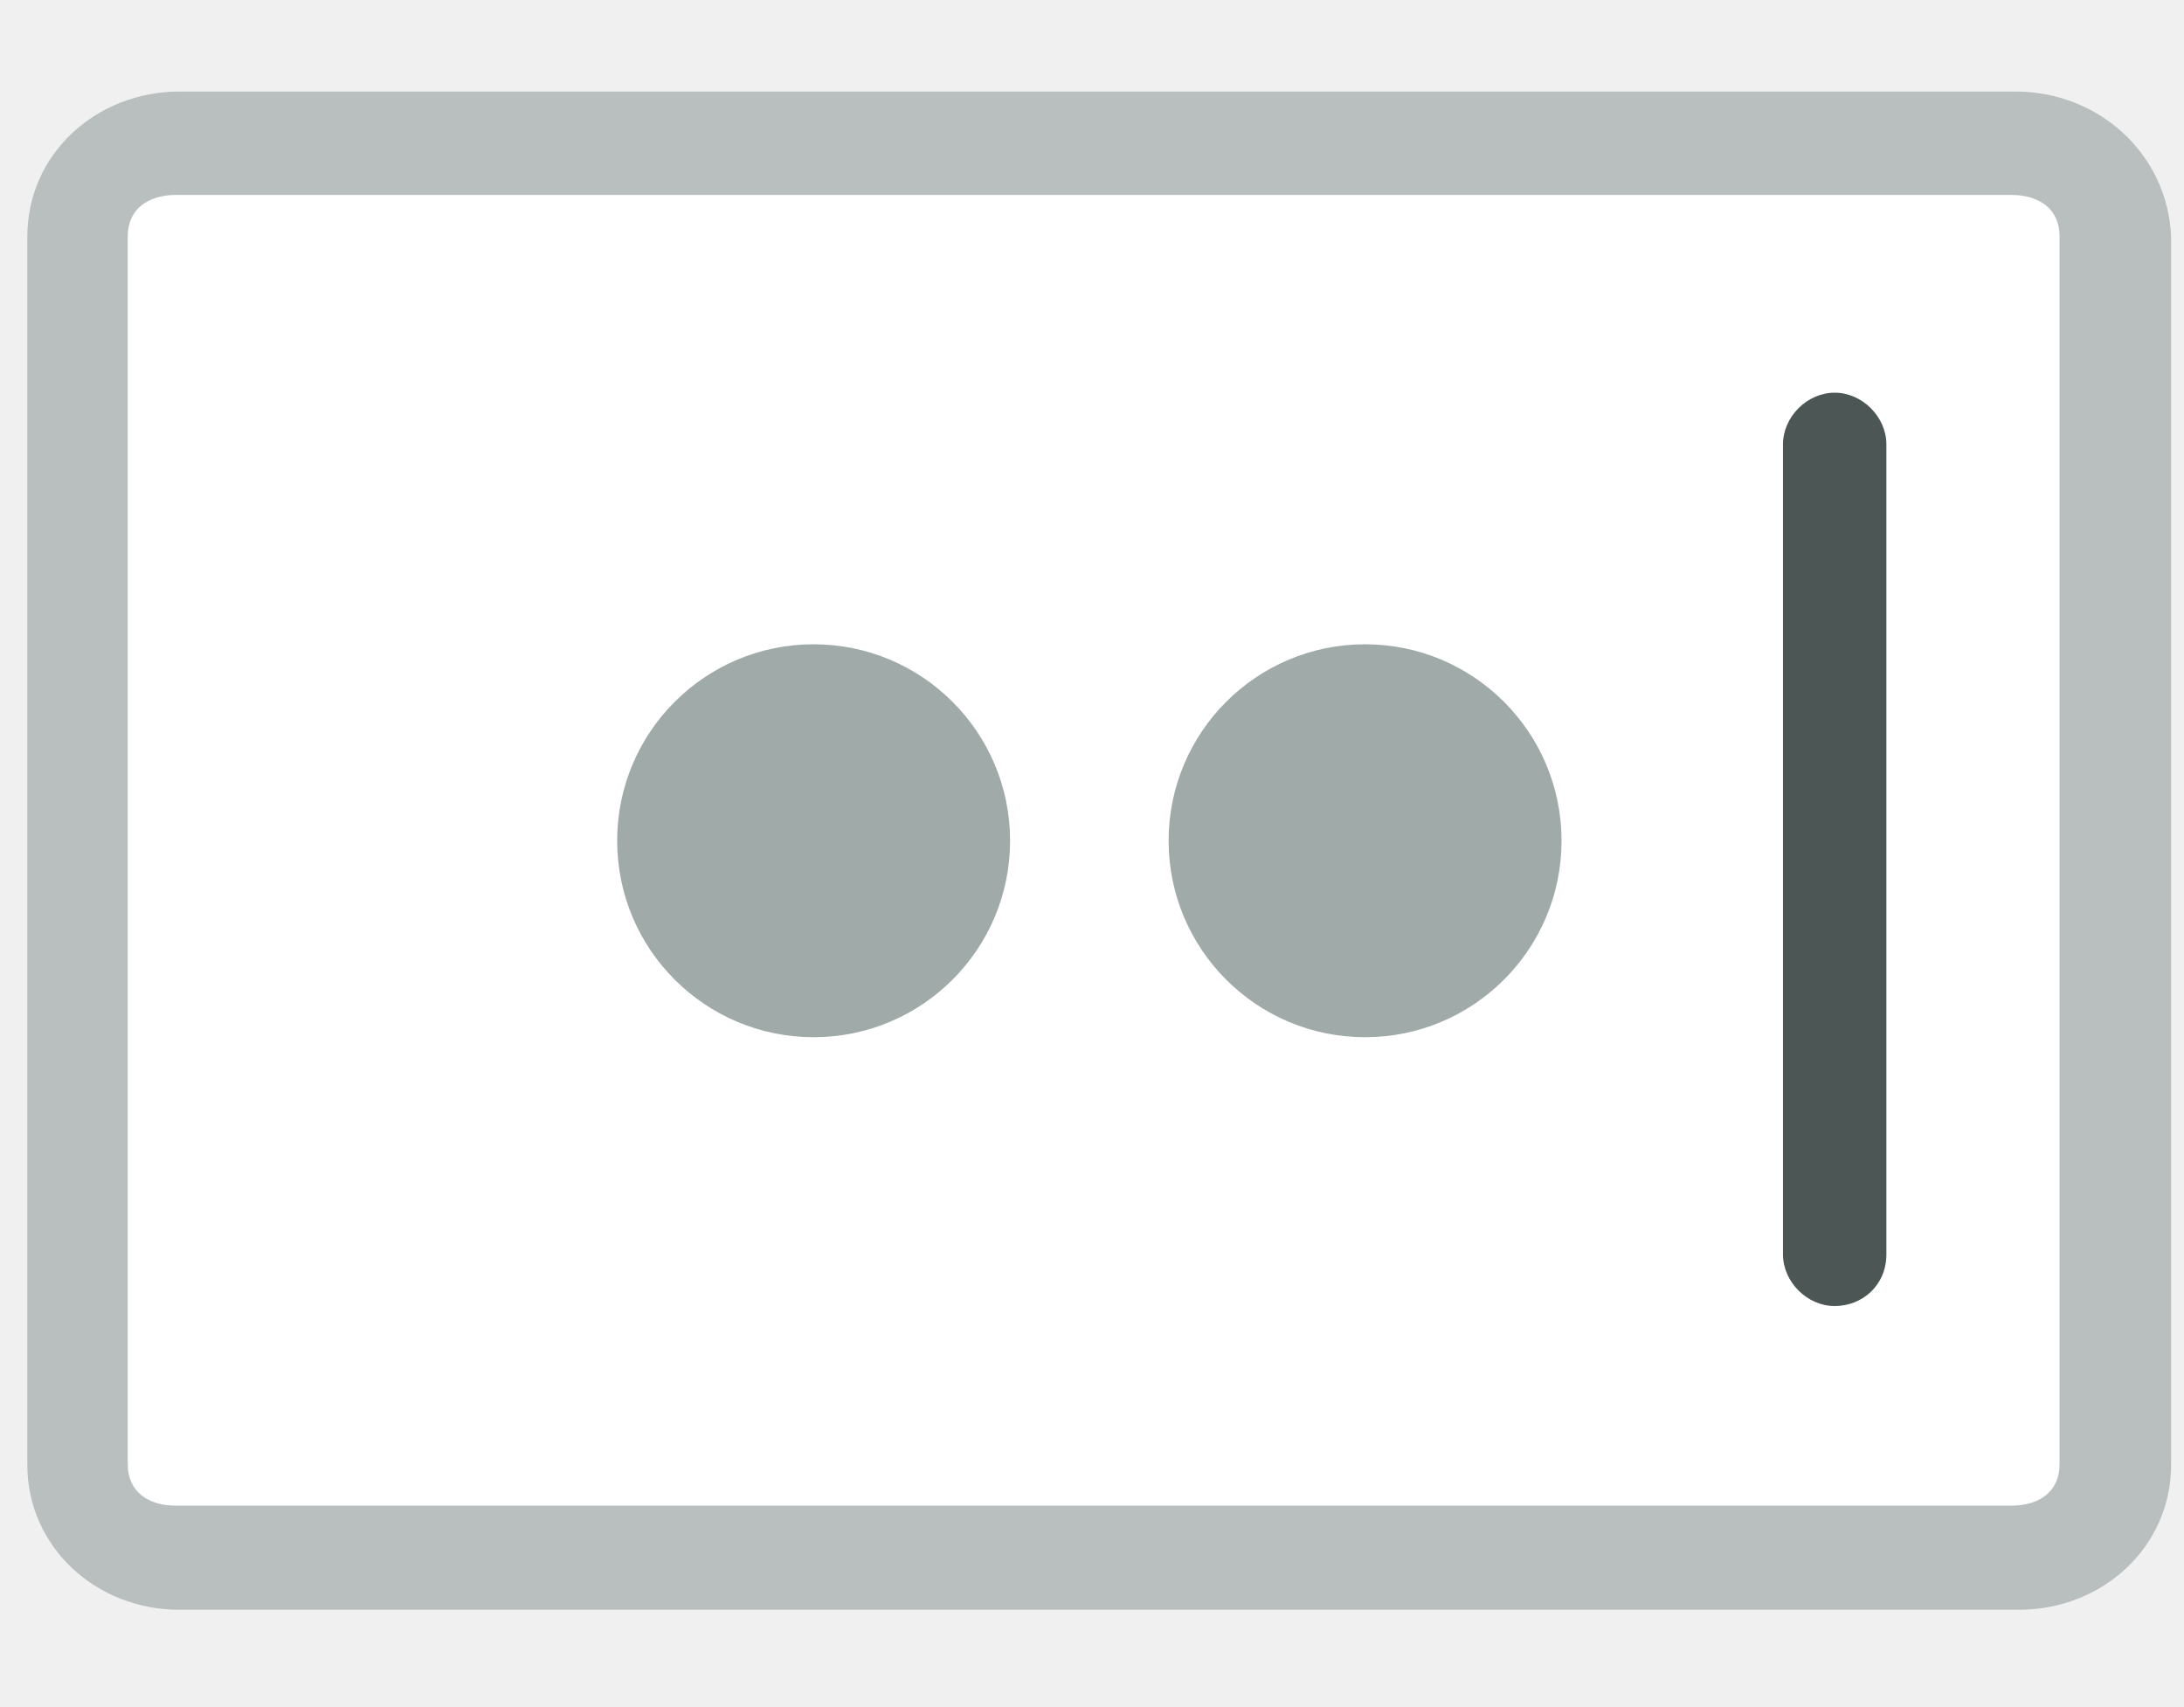
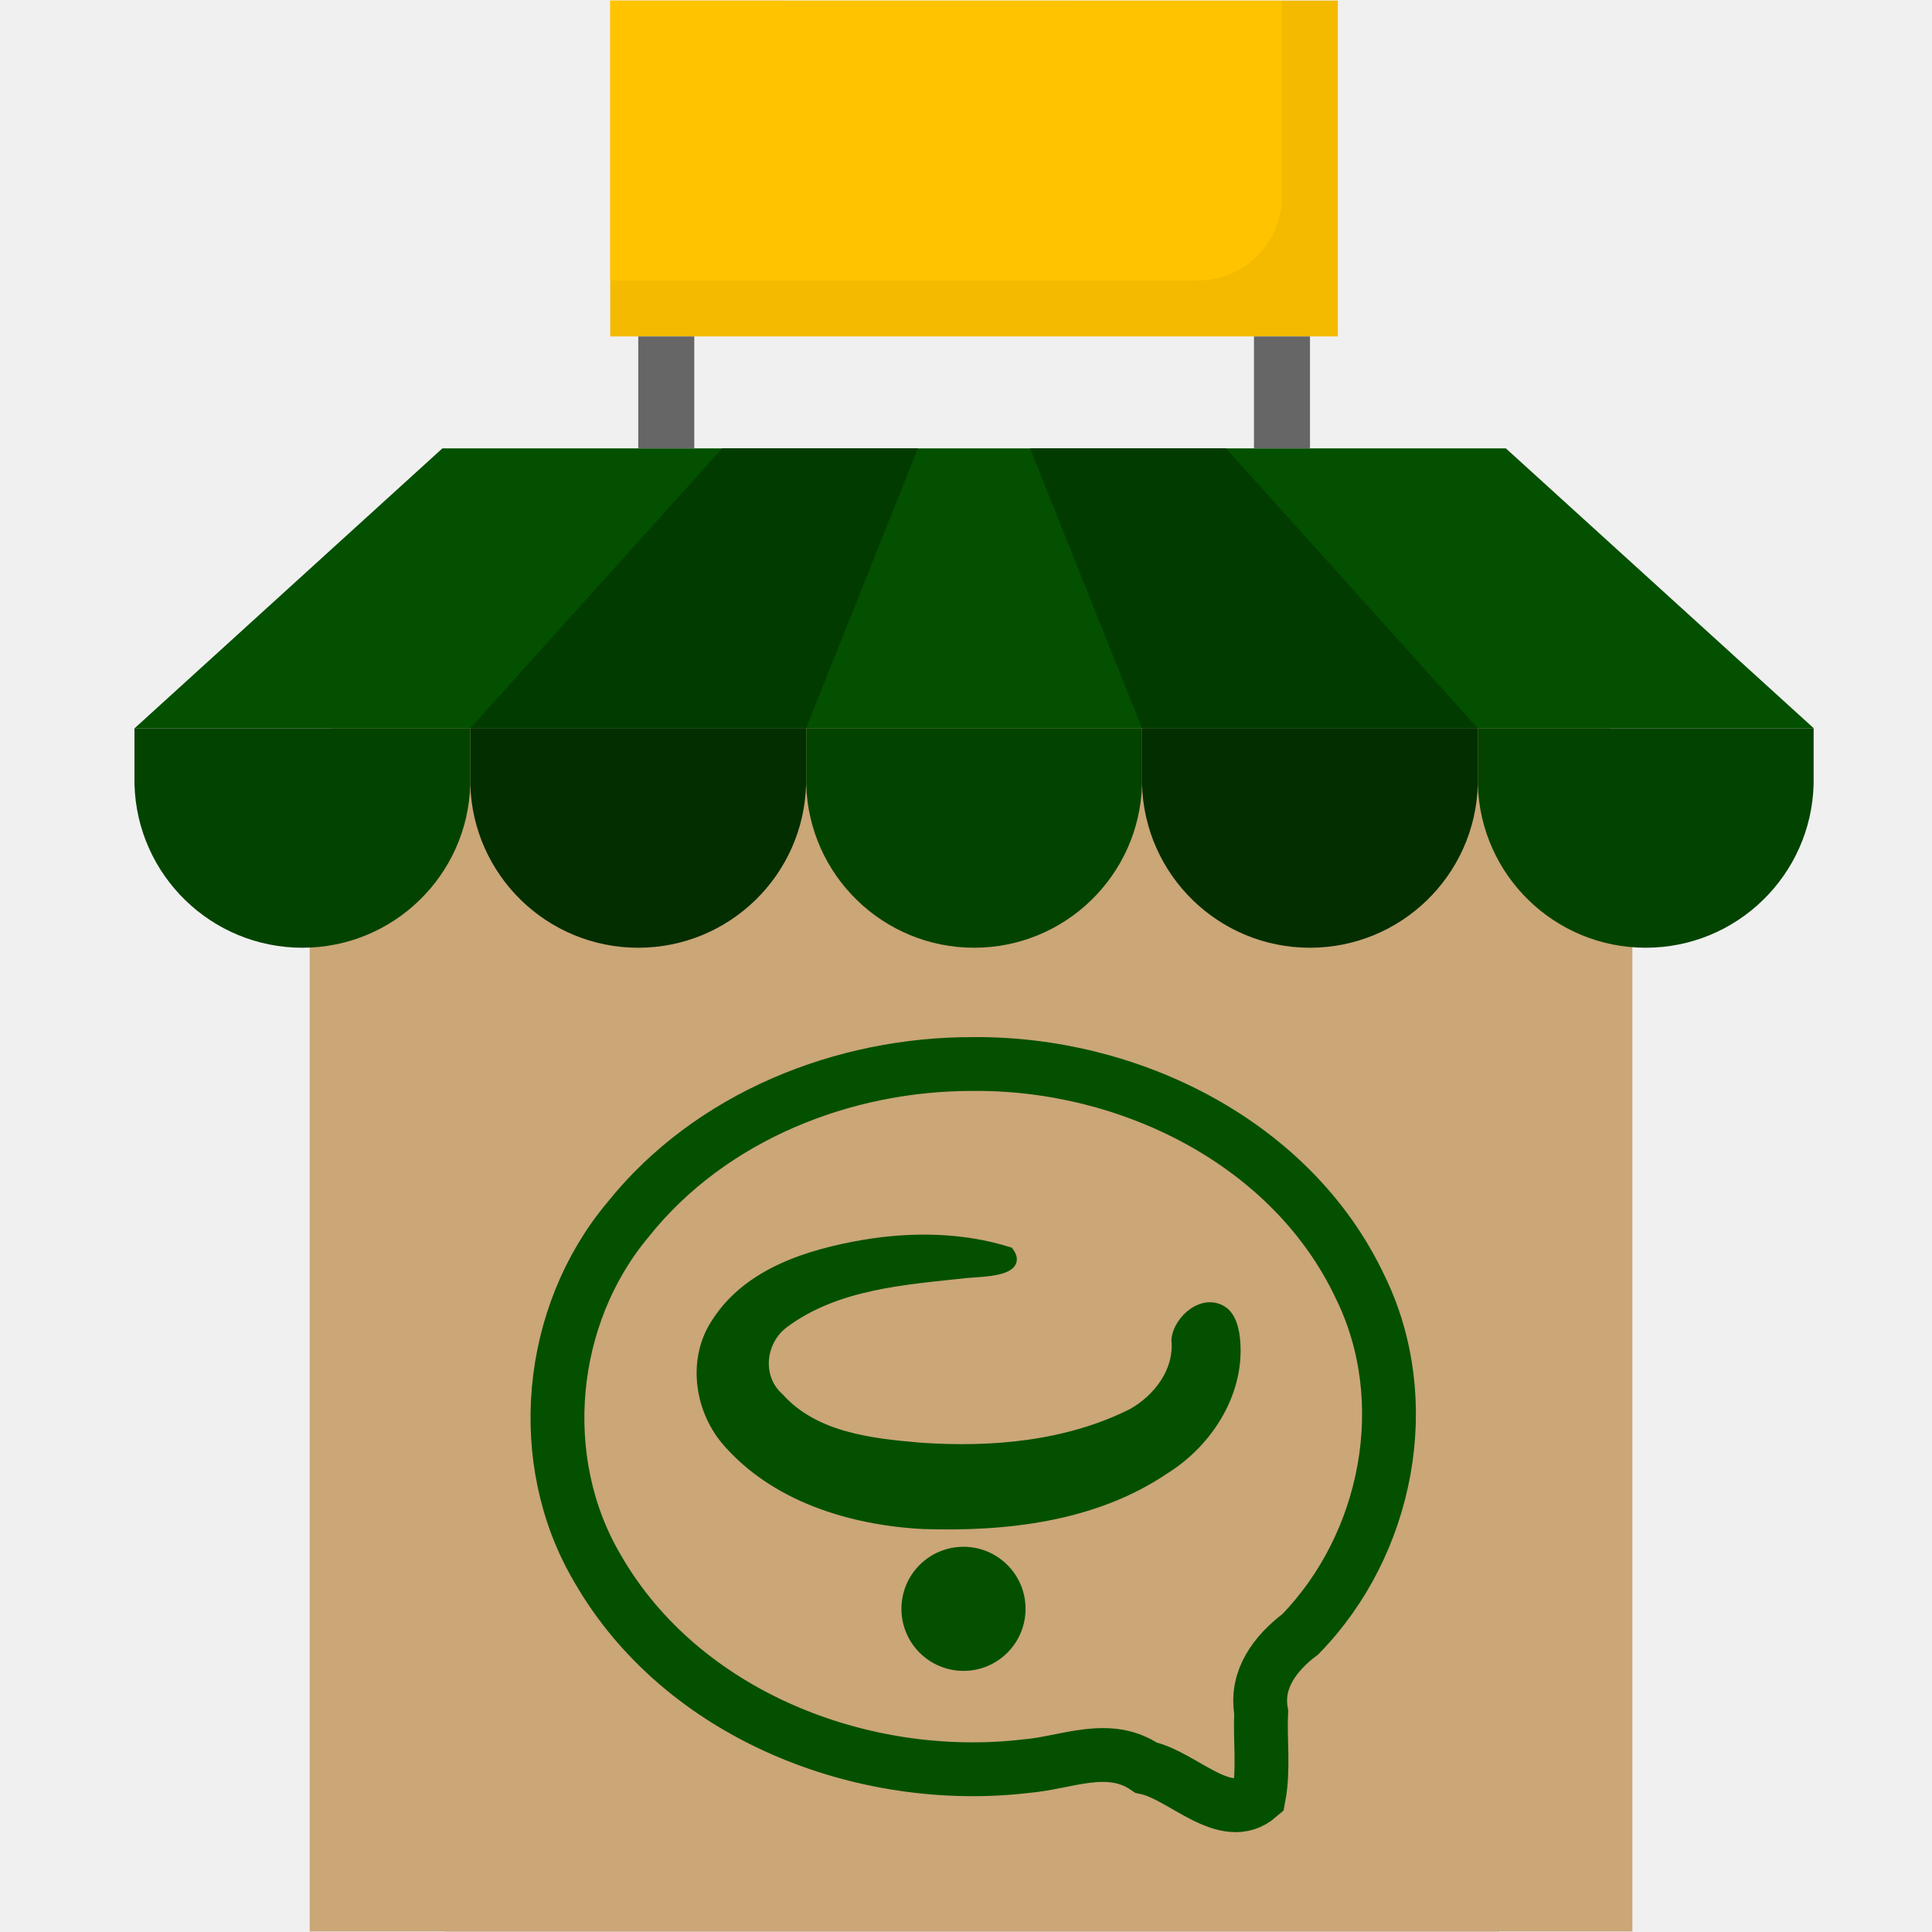
- <svg xmlns="http://www.w3.org/2000/svg" width="512" height="400" version="1.1">
-   <g>
-     <rect id="canvas_background" x="-1" y="-1" width="514" height="402" fill="none" />
-     <g id="canvasGrid" x="0" y="0" width="100%" height="100%" display="none" overflow="visible">
-       <rect width="100%" height="100%" fill="url(#gridpattern)" stroke-width="0" />
-     </g>
-   </g>
-   <g>
-     <g stroke="null">
-       <g transform="matrix(1.01 0 0 1.01 -75.9 -25.1)">
-         <rect x="72.7" y="-35.1" width="514" height="514" fill="none" />
-         <g display="none">
-           <rect x="73.7" y="-34.1" width="512" height="512" fill="url(#gridpattern)" stroke="null" stroke-width="0" />
+ <svg xmlns="http://www.w3.org/2000/svg" id="svg873" version="1.1" height="128" width="128">
+   <defs id="defs877">
+     <clipPath id="clipPath1108" clipPathUnits="userSpaceOnUse">
+       <rect y="-168.966" x="-755.593" height="647.951" width="775.3" id="rect1110" style="opacity:1;fill:#cccccc;fill-opacity:1;stroke-width:11.4;stroke-linecap:round;stroke-linejoin:round;paint-order:markers fill stroke" />
+     </clipPath>
+     <clipPath id="clipPath1112" clipPathUnits="userSpaceOnUse">
+       <rect y="-168.966" x="-755.593" height="647.951" width="775.3" id="rect1114" style="opacity:1;fill:#cccccc;fill-opacity:1;stroke-width:11.4;stroke-linecap:round;stroke-linejoin:round;paint-order:markers fill stroke" />
+     </clipPath>
+     <clipPath id="clipPath1116" clipPathUnits="userSpaceOnUse">
+       <rect y="12.982" x="68.632" height="17.98" width="21.514" id="rect1118" style="opacity:1;fill:#cccccc;fill-opacity:1;stroke-width:0.316;stroke-linecap:round;stroke-linejoin:round;paint-order:markers fill stroke" />
+     </clipPath>
+     <clipPath id="clipPath1120" clipPathUnits="userSpaceOnUse">
+       <rect y="12.982" x="68.632" height="17.98" width="21.514" id="rect1122" style="opacity:1;fill:#cccccc;fill-opacity:1;stroke-width:0.316;stroke-linecap:round;stroke-linejoin:round;paint-order:markers fill stroke" />
+     </clipPath>
+     <clipPath id="clipPath1124" clipPathUnits="userSpaceOnUse">
+       <rect y="12.982" x="68.632" height="17.98" width="21.514" id="rect1126" style="opacity:1;fill:#cccccc;fill-opacity:1;stroke-width:0.316;stroke-linecap:round;stroke-linejoin:round;paint-order:markers fill stroke" />
+     </clipPath>
+     <clipPath id="clipPath1128" clipPathUnits="userSpaceOnUse">
+       <rect y="12.982" x="68.632" height="17.98" width="21.514" id="rect1130" style="opacity:1;fill:#cccccc;fill-opacity:1;stroke-width:0.316;stroke-linecap:round;stroke-linejoin:round;paint-order:markers fill stroke" />
+     </clipPath>
+     <clipPath id="clipPath1132" clipPathUnits="userSpaceOnUse">
+       <rect y="12.982" x="68.632" height="17.98" width="21.514" id="rect1134" style="opacity:1;fill:#cccccc;fill-opacity:1;stroke-width:0.316;stroke-linecap:round;stroke-linejoin:round;paint-order:markers fill stroke" />
+     </clipPath>
+     <clipPath id="clipPath1136" clipPathUnits="userSpaceOnUse">
+       <rect y="12.982" x="68.632" height="17.98" width="21.514" id="rect1138" style="opacity:1;fill:#cccccc;fill-opacity:1;stroke-width:0.316;stroke-linecap:round;stroke-linejoin:round;paint-order:markers fill stroke" />
+     </clipPath>
+     <clipPath id="clipPath1140" clipPathUnits="userSpaceOnUse">
+       <rect y="12.982" x="68.632" height="17.98" width="21.514" id="rect1142" style="opacity:1;fill:#cccccc;fill-opacity:1;stroke-width:0.316;stroke-linecap:round;stroke-linejoin:round;paint-order:markers fill stroke" />
+     </clipPath>
+     <clipPath id="clipPath1144" clipPathUnits="userSpaceOnUse">
+       <rect y="12.982" x="68.632" height="17.98" width="21.514" id="rect1146" style="opacity:1;fill:#cccccc;fill-opacity:1;stroke-width:0.316;stroke-linecap:round;stroke-linejoin:round;paint-order:markers fill stroke" />
+     </clipPath>
+     <clipPath id="clipPath1148" clipPathUnits="userSpaceOnUse">
+       <rect y="12.982" x="68.632" height="17.98" width="21.514" id="rect1150" style="opacity:1;fill:#cccccc;fill-opacity:1;stroke-width:0.316;stroke-linecap:round;stroke-linejoin:round;paint-order:markers fill stroke" />
+     </clipPath>
+     <clipPath id="clipPath1152" clipPathUnits="userSpaceOnUse">
+       <rect y="12.982" x="68.632" height="17.98" width="21.514" id="rect1154" style="opacity:1;fill:#cccccc;fill-opacity:1;stroke-width:0.316;stroke-linecap:round;stroke-linejoin:round;paint-order:markers fill stroke" />
+     </clipPath>
+     <clipPath id="clipPath1156" clipPathUnits="userSpaceOnUse">
+       <rect y="12.982" x="68.632" height="17.98" width="21.514" id="rect1158" style="opacity:1;fill:#cccccc;fill-opacity:1;stroke-width:0.316;stroke-linecap:round;stroke-linejoin:round;paint-order:markers fill stroke" />
+     </clipPath>
+     <clipPath id="clipPath1160" clipPathUnits="userSpaceOnUse">
+       <rect y="12.982" x="68.632" height="17.98" width="21.514" id="rect1162" style="opacity:1;fill:#cccccc;fill-opacity:1;stroke-width:0.316;stroke-linecap:round;stroke-linejoin:round;paint-order:markers fill stroke" />
+     </clipPath>
+   </defs>
+   <g id="g871">
+     <g id="g869" stroke="null">
+       <g id="g851" transform="matrix(1.01,0,0,1.01,-75.9,-25.1)">
+         <rect id="rect845" fill="none" height="514" width="514" y="-35.1" x="72.7" />
+         <g id="g849" display="none">
+           <rect id="rect847" stroke-width="0" stroke="null" fill="url(#gridpattern)" height="512" width="512" y="-34.1" x="73.7" />
        </g>
      </g>
-       <g transform="matrix(1.01 0 0 1.01 -75.9 -25.1)">
-         <path d="m561 359c0 12.8-10.4 23.2-23.2 23.2h-426c-12.8 0-23.2-10.4-23.2-23.2v-282c0-12.8 10.4-23.2 23.2-23.2h427c12.8 0 23.2 10.4 23.2 23.2v282h-0.801z" fill="#fff" />
-         <path d="m542 70.1c6.41 0 11.2 3.21 11.2 9.62v285c0 6.41-4.81 9.62-11.2 9.62h-426c-6.41 0-11.2-3.21-11.2-9.62v-285c0-6.41 4.81-9.62 11.2-9.62h430m-3.21-24h-426c-19.2 0-35.3 14.4-35.3 33.7v285c0 19.2 16 33.7 35.3 33.7h427c19.2 0 35.3-14.4 35.3-33.7v-285c-0.801-19.2-16.8-33.7-36.1-33.7z" fill="#B8BFBE" />
-         <path d="m501 328c-6.41 0-12-5.61-12-12v-188c0-6.41 5.61-12 12-12s12 5.61 12 12v188c0 7.21-5.61 12-12 12z" fill="#4C5654" />
-         <g transform="matrix(1 0 0 1 -80 -758)" fill="#9FAAA9">
-           <circle cx="344" cy="978" r="45.6" />
-           <circle cx="472" cy="978" r="45.6" />
+       <g id="g867" transform="matrix(1.01,0,0,1.01,-75.9,-25.1)">
+         <g transform="matrix(7.920792,0,0,7.920792,-488.3228,-93.69058)" id="g969">
+           <g id="g1023" stroke="null" transform="matrix(0.02774932,0,0,0.02774932,73.55679,17.28377)">
+             <g transform="translate(578.1101,13.93036)" id="g1092">
+               <g id="g1166" />
+             </g>
+           </g>
+           <g id="g1214">
+             <path transform="matrix(0.02774932,0,0,0.02774932,89.59895,17.67033)" clip-path="url(#clipPath1112)" id="path995" fill="#5f99d7" d="m -178.101,679.095 c 0,38.322 -31.086,69.408 -69.408,69.408 H -503.436 c -38.322,0 -69.408,-31.086 -69.408,-69.408 V 149.824 c 0,-38.322 31.086,-69.408 69.408,-69.408 h 255.926 c 38.322,0 69.408,31.086 69.408,69.408 z" style="stroke-width:1.34;fill:#cba677;fill-opacity:1" />
+             <path transform="matrix(0.02774932,0,0,0.02774932,89.59895,17.67033)" clip-path="url(#clipPath1108)" id="path999" fill="#dff6fd" d="m -218.299,679.095 c 0,16.079 -13.064,29.21 -29.21,29.21 H -503.436 c -16.079,0 -29.21,-13.064 -29.21,-29.21 V 149.824 c 0,-16.079 13.064,-29.21 29.21,-29.21 h 16.615 c 3.591,0 6.807,2.224 8.066,5.588 l 3.953,10.518 c 4.355,11.604 15.409,19.295 27.871,19.295 h 143.372 c 12.381,0 23.449,-7.678 27.871,-19.295 l 3.953,-10.518 c 1.262,-3.363 4.475,-5.588 8.066,-5.588 h 16.615 c 16.079,0 29.21,13.064 29.21,29.21 v 529.272 z" style="stroke-width:1.34;fill:#cba677;fill-opacity:1" />
+             <g id="layer1" transform="matrix(0.06582462,0,0,0.06582462,57.8306,23.86529)">
+               <path id="path11271" style="fill:none;fill-opacity:1;stroke:#035000;stroke-width:6.772;stroke-miterlimit:4;stroke-dasharray:none;stroke-opacity:1" d="m 324.619,-1.33 c 19.576,-0.166 40.114,9.854 48.69,28.082 7.008,14.305 3.465,32.371 -7.547,43.659 -3.139,2.372 -5.646,5.656 -4.922,9.771 -0.166,3.53 0.351,7.159 -0.292,10.622 -4.182,3.634 -9.604,-2.662 -14.197,-3.611 -4.704,-3.226 -9.99,-0.612 -15.044,-0.19 -20.596,2.432 -43.365,-6.421 -53.963,-24.869 -8.028,-13.596 -6.27,-31.859 3.856,-43.913 10.347,-12.944 27.084,-19.602 43.419,-19.551 z" />
+               <g id="g11279" transform="matrix(0.8293344,0,0,0.8293344,77.31311,-24.22726)">
+                 <g style="font-style:normal;font-variant:normal;font-weight:normal;font-stretch:normal;font-size:35.251px;line-height:1.45;font-family:Aviny;-inkscape-font-specification:Aviny;text-align:end;text-anchor:end;white-space:pre;shape-inside:url(#rect3271);fill:#035000;fill-opacity:1;stroke:#035000;stroke-width:0.426;stroke-miterlimit:4;stroke-dasharray:none;stroke-opacity:1" id="g11275" transform="matrix(2.600161,0,0,2.600161,9046.603,-3001.883)" aria-label="ب">
+                   <path d="m -3349.295,1180.983 c 0.407,3.145 -1.494,6.178 -4.11,7.798 -4.108,2.776 -9.257,3.349 -14.098,3.192 -4.229,-0.23 -8.704,-1.596 -11.524,-4.923 -1.566,-1.897 -1.931,-4.782 -0.523,-6.869 1.865,-2.897 5.388,-3.98 8.603,-4.535 2.806,-0.47 5.739,-0.435 8.47,0.422 0.883,1.201 -1.696,1.179 -2.484,1.261 -3.627,0.393 -7.536,0.646 -10.584,2.88 -1.427,1.015 -1.688,3.18 -0.332,4.375 2.067,2.302 5.359,2.657 8.266,2.902 4.168,0.286 8.527,-0.1 12.309,-1.989 1.52,-0.849 2.756,-2.473 2.573,-4.288 0.123,-1.232 1.68,-2.513 2.819,-1.62 0.402,0.348 0.536,0.892 0.615,1.395 z" style="font-style:normal;font-variant:normal;font-weight:normal;font-stretch:normal;font-size:35.251px;font-family:Aviny;-inkscape-font-specification:Aviny;fill:#035000;fill-opacity:1;stroke:#035000;stroke-width:0.55;stroke-miterlimit:4;stroke-dasharray:none;stroke-opacity:1" id="path11273" />
+                 </g>
+                 <path id="path11277" style="fill:#035000;fill-opacity:1;stroke:none;stroke-width:1.993;stroke-linecap:round;stroke-linejoin:round;stroke-miterlimit:4;stroke-dasharray:none;stroke-opacity:1;paint-order:markers fill stroke" d="m 306.129,110.257 a 9.413,9.413 0 0 1 -9.408,9.414 9.413,9.413 0 0 1 -9.424,-9.414 9.413,9.413 0 0 1 9.424,-9.413 9.413,9.413 0 0 1 9.408,9.413 z" />
+               </g>
+             </g>
+             <path id="path881" fill="#bce4f8" d="m 76.192,14.971 h 6.026 v 2.781 h -6.026 z" style="fill:#f3ba00;fill-opacity:1;stroke-width:0.232" clip-path="url(#clipPath1160)" />
+             <path id="path883" fill="#e4f5fd" d="m 76.192,14.971 v 2.318 h 4.867 a 0.695,0.695 0 0 0 0.695,-0.695 v -1.622 z" style="fill:#ffc300;fill-opacity:1;stroke-width:0.232" clip-path="url(#clipPath1156)" />
+             <path id="path901" fill="#896f65" d="m 83.609,18.679 h -8.807 l -2.549,2.318 h 13.906 z" style="fill:#035000;fill-opacity:1;stroke-width:0.232" clip-path="url(#clipPath1152)" />
+             <path id="path903" fill="#594139" d="m 77.815,20.997 v 0.464 a 1.391,1.391 0 0 0 2.781,0 v -0.464 z" style="fill:#034300;fill-opacity:1;stroke-width:0.232" clip-path="url(#clipPath1148)" />
+             <path id="path905" fill="#4b352f" d="m 75.033,20.997 v 0.464 a 1.391,1.391 0 0 0 2.781,0 v -0.464 z" style="fill:#022e00;fill-opacity:1;stroke-width:0.232" clip-path="url(#clipPath1144)" />
+             <path id="path907" fill="#594139" d="m 72.252,20.997 v 0.464 a 1.391,1.391 0 0 0 2.781,0 v -0.464 z" style="fill:#034300;fill-opacity:1;stroke-width:0.232" clip-path="url(#clipPath1140)" />
+             <path id="path909" fill="#594139" d="m 83.377,20.997 v 0.464 a 1.391,1.391 0 0 0 2.781,0 v -0.464 z" style="fill:#034300;fill-opacity:1;stroke-width:0.232" clip-path="url(#clipPath1136)" />
+             <path id="path911" fill="#4b352f" d="m 80.596,20.997 v 0.464 a 1.391,1.391 0 0 0 2.781,0 v -0.464 z" style="fill:#022e00;fill-opacity:1;stroke-width:0.232" clip-path="url(#clipPath1132)" />
+             <path id="path913" fill="#594139" d="m 77.119,18.679 -2.086,2.318 h 2.781 l 0.927,-2.318 z" style="fill:#023b00;fill-opacity:1;stroke-width:0.232" clip-path="url(#clipPath1128)" />
+             <path id="path915" fill="#594139" d="M 81.291,18.679 H 79.669 l 0.927,2.318 h 2.781 z" style="fill:#023b00;fill-opacity:1;stroke-width:0.232" clip-path="url(#clipPath1124)" />
+             <path id="path917" fill="#cccccc" d="m 76.424,17.752 h 0.464 v 0.927 h -0.464 z" style="fill:#666666;stroke-width:0.232" clip-path="url(#clipPath1120)" />
+             <path id="path919" fill="#cccccc" d="m 81.523,17.752 h 0.464 v 0.927 h -0.464 z" style="fill:#666666;stroke-width:0.232" clip-path="url(#clipPath1116)" />
+           </g>
        </g>
      </g>
    </g>
  </g>
</svg>
